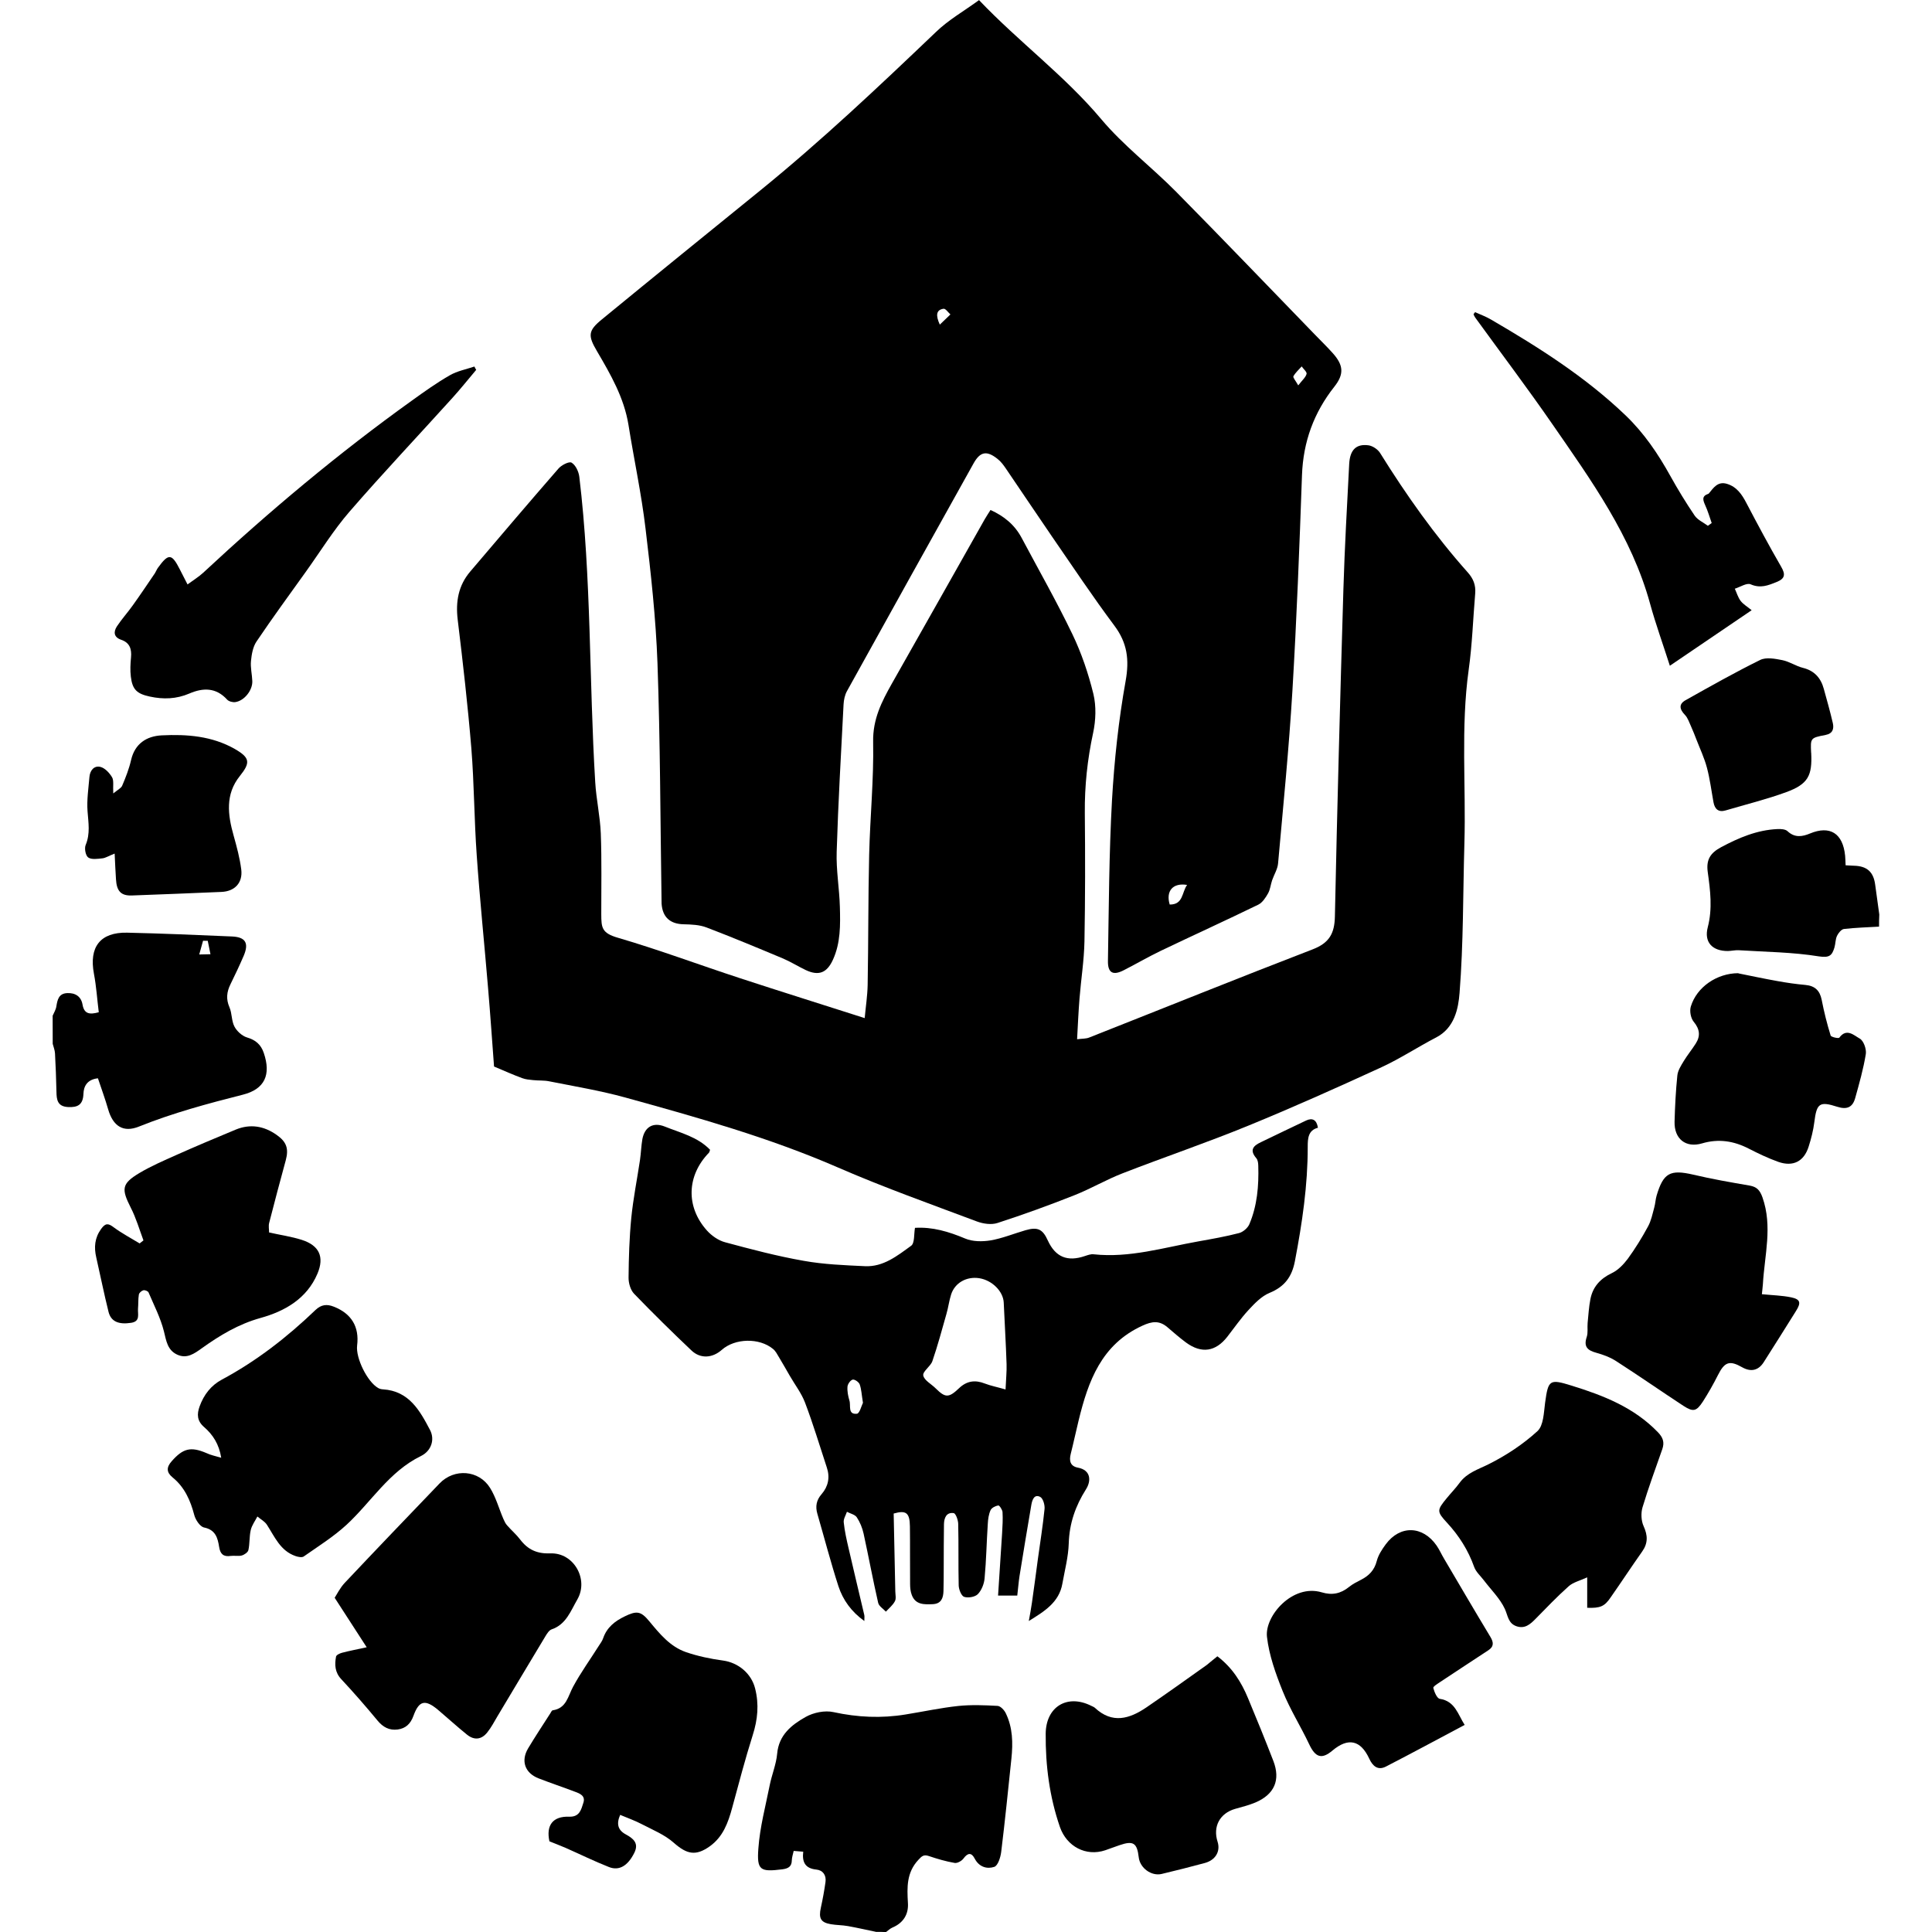
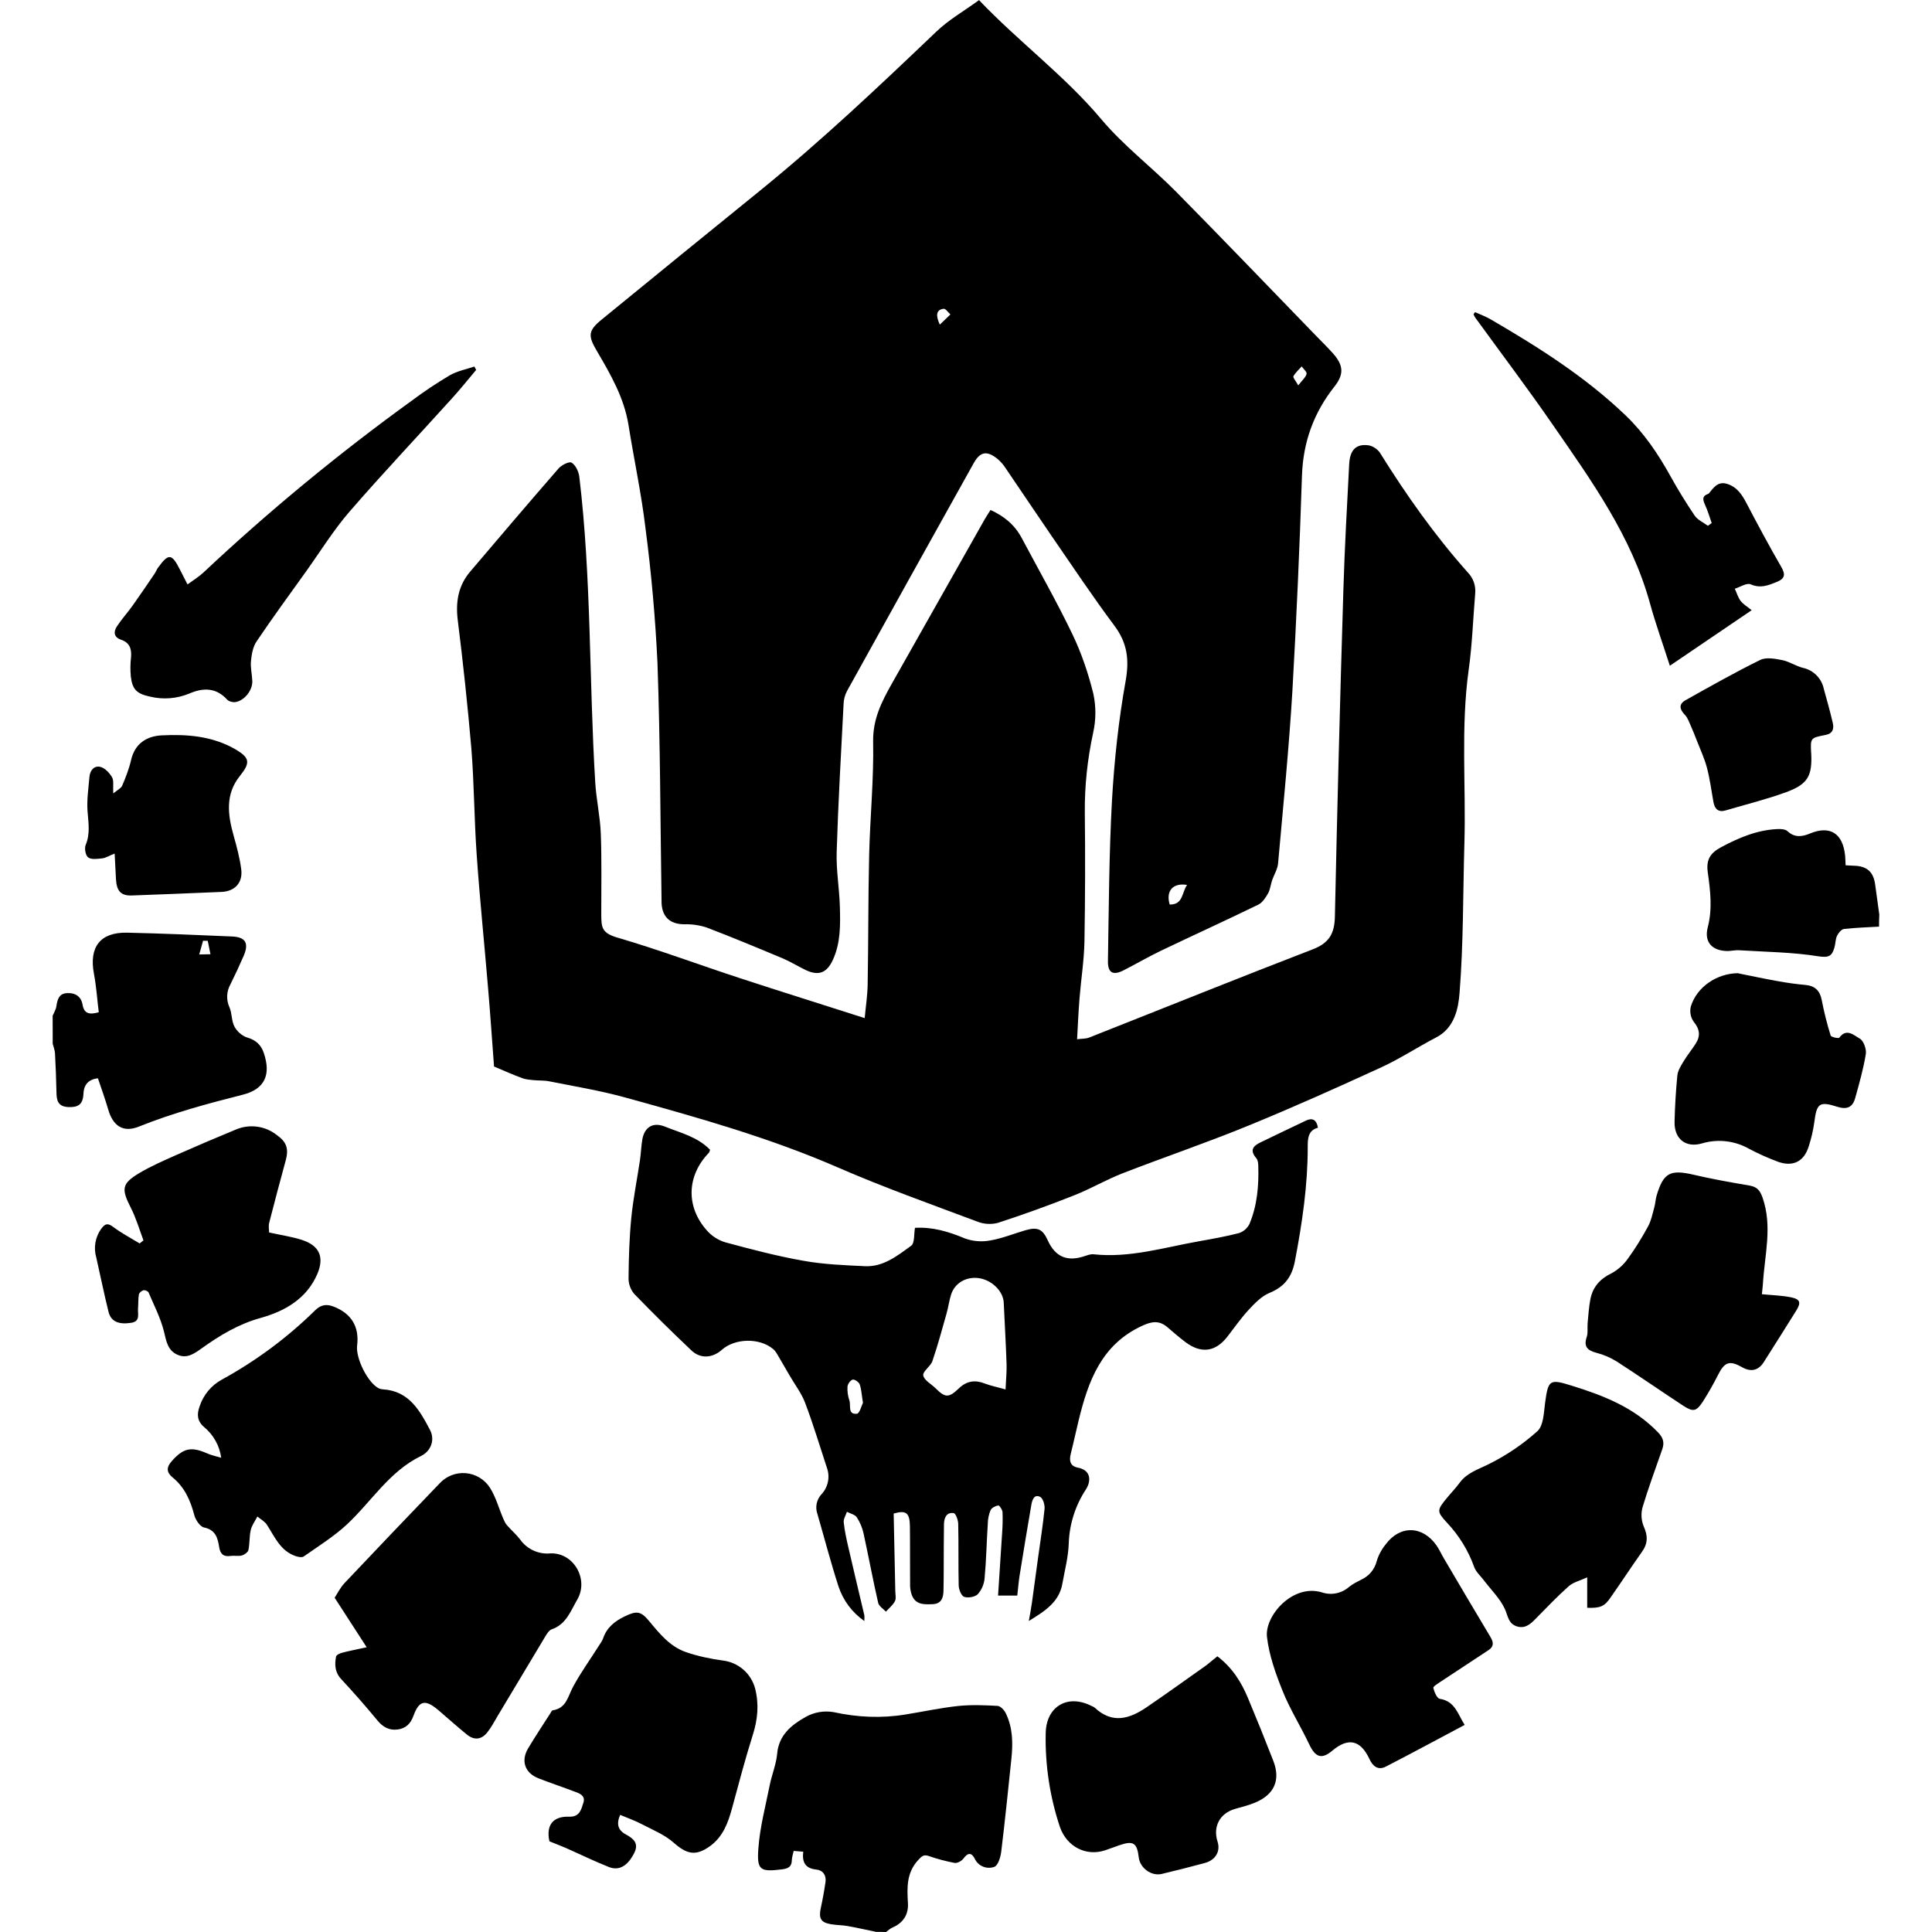
- <svg xmlns="http://www.w3.org/2000/svg" version="1.1" width="300" height="300" viewBox="0 0 32 32">
-   <path d="M14.507 31.997c-0.154-0.032-0.307-0.067-0.463-0.095-0.094-0.017-0.19-0.015-0.282-0.031-0.169-0.029-0.205-0.098-0.166-0.274 0.031-0.141 0.057-0.283 0.077-0.426 0.015-0.11-0.042-0.194-0.151-0.205-0.18-0.018-0.24-0.117-0.218-0.296-0.056-0.004-0.102-0.008-0.158-0.013-0.013 0.057-0.029 0.105-0.031 0.154-0.001 0.108-0.061 0.138-0.159 0.151-0.363 0.045-0.423 0.018-0.395-0.346 0.025-0.352 0.119-0.701 0.188-1.048 0.035-0.174 0.107-0.345 0.123-0.519 0.027-0.313 0.239-0.48 0.472-0.611 0.13-0.073 0.317-0.112 0.461-0.080 0.399 0.087 0.794 0.105 1.195 0.039 0.292-0.047 0.581-0.11 0.874-0.141 0.215-0.022 0.434-0.013 0.65-0.001 0.047 0.003 0.109 0.068 0.134 0.12 0.117 0.239 0.121 0.494 0.094 0.754-0.054 0.515-0.106 1.032-0.169 1.545-0.011 0.089-0.054 0.226-0.114 0.247-0.119 0.040-0.251 0.004-0.324-0.135-0.053-0.103-0.113-0.103-0.186-0.004-0.029 0.040-0.102 0.082-0.147 0.074-0.145-0.025-0.288-0.067-0.427-0.114-0.085-0.029-0.116 0-0.174 0.063-0.197 0.211-0.188 0.455-0.173 0.713 0.013 0.187-0.075 0.332-0.258 0.409-0.039 0.017-0.070 0.049-0.105 0.074-0.056-0.003-0.112-0.003-0.168-0.003z" />
-   <path d="M0.873 16.822c0.021-0.050 0.052-0.098 0.060-0.151 0.018-0.11 0.038-0.215 0.179-0.222 0.135-0.007 0.232 0.056 0.255 0.19 0.027 0.156 0.117 0.169 0.269 0.127-0.027-0.212-0.040-0.427-0.080-0.637-0.084-0.443 0.103-0.69 0.549-0.681 0.579 0.013 1.159 0.038 1.738 0.063 0.225 0.010 0.283 0.11 0.193 0.321-0.068 0.158-0.142 0.314-0.218 0.469-0.063 0.127-0.077 0.247-0.017 0.384 0.043 0.099 0.032 0.223 0.082 0.318 0.040 0.077 0.126 0.155 0.207 0.18 0.145 0.042 0.233 0.12 0.279 0.257 0.123 0.36 0.017 0.599-0.345 0.691-0.583 0.148-1.161 0.303-1.721 0.528-0.262 0.106-0.431-0.007-0.511-0.283-0.050-0.174-0.113-0.345-0.17-0.516-0.183 0.020-0.236 0.137-0.24 0.258-0.007 0.181-0.095 0.227-0.257 0.218-0.173-0.010-0.188-0.12-0.19-0.254-0.004-0.212-0.013-0.424-0.024-0.635-0.003-0.053-0.024-0.105-0.038-0.158-0.001-0.154-0.001-0.31-0.001-0.466zM3.441 15.583c-0.027 0-0.052-0.001-0.078-0.001-0.021 0.075-0.042 0.152-0.063 0.227 0.061-0.001 0.124-0.003 0.186-0.004-0.015-0.075-0.029-0.148-0.045-0.222z" />
-   <path d="M31.123 15.348c-0.194 0.011-0.389 0.017-0.582 0.039-0.043 0.006-0.092 0.067-0.114 0.113-0.028 0.059-0.024 0.131-0.043 0.194-0.039 0.127-0.078 0.174-0.255 0.147-0.436-0.071-0.884-0.074-1.326-0.102-0.060-0.004-0.121 0.011-0.183 0.013-0.258 0.001-0.399-0.145-0.334-0.394 0.080-0.308 0.042-0.607 0-0.911-0.029-0.207 0.040-0.318 0.223-0.416 0.293-0.156 0.592-0.283 0.928-0.299 0.057-0.003 0.134 0.001 0.17 0.035 0.12 0.113 0.246 0.091 0.373 0.038 0.331-0.137 0.544-0.003 0.581 0.368 0.004 0.049 0.006 0.099 0.008 0.159 0.049 0.003 0.091 0.006 0.134 0.007 0.219 0.004 0.328 0.101 0.356 0.315 0.022 0.165 0.045 0.329 0.068 0.494-0.004 0.066-0.004 0.133-0.004 0.2z" />
-   <path d="M16.214 0c0.66 0.694 1.42 1.252 2.027 1.975 0.367 0.437 0.833 0.79 1.237 1.199 0.772 0.782 1.533 1.576 2.298 2.365 0.101 0.105 0.205 0.205 0.302 0.314 0.176 0.198 0.186 0.346 0.022 0.553-0.339 0.43-0.515 0.911-0.535 1.464-0.042 1.193-0.088 2.385-0.159 3.578-0.057 0.952-0.152 1.901-0.237 2.852-0.008 0.096-0.067 0.187-0.099 0.281-0.024 0.071-0.031 0.152-0.067 0.216-0.040 0.071-0.094 0.154-0.162 0.187-0.536 0.261-1.079 0.508-1.616 0.765-0.205 0.099-0.403 0.214-0.606 0.318-0.181 0.095-0.272 0.052-0.268-0.152 0.015-0.886 0.018-1.774 0.067-2.659 0.038-0.662 0.109-1.325 0.226-1.977 0.063-0.353 0.028-0.63-0.187-0.917-0.36-0.482-0.694-0.984-1.036-1.48-0.255-0.371-0.505-0.747-0.759-1.119-0.040-0.059-0.085-0.12-0.141-0.163-0.177-0.141-0.286-0.121-0.395 0.074-0.701 1.256-1.4 2.513-2.097 3.772-0.036 0.064-0.053 0.147-0.057 0.222-0.042 0.814-0.089 1.628-0.114 2.441-0.010 0.304 0.045 0.61 0.053 0.914 0.008 0.295 0.013 0.592-0.114 0.871-0.099 0.219-0.235 0.276-0.454 0.172-0.126-0.060-0.244-0.135-0.373-0.19-0.42-0.176-0.842-0.352-1.267-0.514-0.116-0.045-0.251-0.050-0.377-0.053-0.225-0.004-0.353-0.116-0.368-0.342-0.001-0.022-0.001-0.045-0.001-0.067-0.020-1.305-0.021-2.612-0.067-3.915-0.027-0.745-0.109-1.489-0.198-2.231-0.068-0.575-0.191-1.142-0.282-1.714-0.073-0.452-0.296-0.838-0.522-1.223-0.152-0.258-0.149-0.339 0.080-0.526 0.871-0.715 1.746-1.424 2.621-2.134 1.015-0.824 1.964-1.721 2.909-2.623 0.207-0.202 0.468-0.35 0.719-0.533zM19.374 14.982c0.227 0.003 0.2-0.205 0.288-0.325-0.236-0.039-0.355 0.101-0.288 0.325zM21.503 6.383c0.066-0.085 0.123-0.133 0.138-0.19 0.008-0.032-0.052-0.082-0.081-0.124-0.047 0.053-0.103 0.102-0.137 0.163-0.011 0.021 0.036 0.073 0.080 0.151zM15.566 5.377c0.059-0.056 0.117-0.113 0.176-0.169-0.038-0.034-0.080-0.098-0.113-0.094-0.124 0.017-0.133 0.11-0.063 0.262z" />
-   <path d="M8.183 17.666c-0.031-0.41-0.061-0.856-0.099-1.3-0.061-0.734-0.137-1.467-0.188-2.201-0.042-0.59-0.042-1.182-0.089-1.771-0.059-0.712-0.14-1.421-0.226-2.13-0.036-0.3 0.011-0.567 0.208-0.798 0.484-0.569 0.969-1.14 1.46-1.704 0.050-0.059 0.179-0.124 0.218-0.099 0.067 0.040 0.117 0.147 0.128 0.232 0.202 1.682 0.161 3.377 0.264 5.063 0.017 0.283 0.081 0.564 0.092 0.847 0.017 0.445 0.007 0.892 0.008 1.339 0.001 0.223 0.008 0.311 0.278 0.389 0.678 0.198 1.341 0.447 2.014 0.667 0.677 0.222 1.357 0.434 2.071 0.663 0.017-0.186 0.045-0.366 0.049-0.546 0.013-0.72 0.008-1.441 0.025-2.159 0.015-0.624 0.078-1.248 0.066-1.872-0.007-0.374 0.141-0.664 0.311-0.965 0.514-0.907 1.026-1.815 1.538-2.722 0.028-0.049 0.059-0.094 0.095-0.152 0.223 0.101 0.399 0.244 0.514 0.459 0.283 0.532 0.581 1.055 0.842 1.598 0.151 0.314 0.265 0.652 0.348 0.99 0.049 0.204 0.040 0.437-0.004 0.643-0.095 0.44-0.142 0.878-0.138 1.327 0.007 0.709 0.007 1.418-0.006 2.127-0.006 0.317-0.057 0.632-0.082 0.948-0.017 0.215-0.027 0.431-0.040 0.674 0.088-0.011 0.148-0.007 0.2-0.028 1.234-0.487 2.464-0.984 3.7-1.46 0.274-0.105 0.364-0.26 0.37-0.544 0.038-1.809 0.087-3.617 0.141-5.424 0.021-0.692 0.060-1.383 0.096-2.074 0.013-0.233 0.116-0.335 0.321-0.307 0.068 0.010 0.152 0.066 0.19 0.126 0.434 0.697 0.906 1.365 1.452 1.978 0.094 0.105 0.135 0.212 0.124 0.349-0.036 0.422-0.049 0.846-0.108 1.265-0.133 0.958-0.043 1.918-0.071 2.875-0.024 0.826-0.015 1.654-0.080 2.476-0.020 0.261-0.084 0.581-0.387 0.738-0.306 0.159-0.595 0.35-0.907 0.494-0.729 0.335-1.461 0.663-2.204 0.967-0.685 0.281-1.387 0.519-2.077 0.787-0.275 0.106-0.532 0.258-0.805 0.366-0.419 0.166-0.843 0.32-1.272 0.459-0.102 0.034-0.239 0.014-0.343-0.025-0.772-0.29-1.551-0.567-2.306-0.896-1.139-0.495-2.327-0.828-3.518-1.157-0.413-0.114-0.839-0.184-1.259-0.268-0.087-0.018-0.177-0.010-0.267-0.020-0.060-0.006-0.123-0.011-0.179-0.032-0.145-0.053-0.288-0.117-0.468-0.193z" />
-   <path d="M16.849 26.428c-0.109 0-0.202 0-0.318 0 0.022-0.349 0.046-0.691 0.067-1.033 0.007-0.117 0.014-0.235 0.007-0.35-0.003-0.040-0.052-0.113-0.070-0.11-0.047 0.007-0.11 0.039-0.128 0.078-0.031 0.068-0.042 0.149-0.046 0.226-0.020 0.3-0.025 0.603-0.053 0.903-0.008 0.092-0.050 0.198-0.112 0.262-0.046 0.047-0.16 0.067-0.226 0.045-0.047-0.015-0.088-0.12-0.091-0.186-0.008-0.341 0-0.681-0.008-1.022-0.001-0.063-0.040-0.174-0.075-0.179-0.121-0.018-0.159 0.080-0.161 0.184-0.004 0.24-0.003 0.48-0.004 0.72-0.001 0.128 0 0.257-0.004 0.385-0.003 0.116-0.036 0.212-0.176 0.219-0.142 0.006-0.289 0.013-0.35-0.155-0.021-0.056-0.027-0.12-0.027-0.18-0.003-0.318 0.001-0.637-0.003-0.955-0.003-0.227-0.066-0.269-0.269-0.211 0.010 0.434 0.018 0.861 0.027 1.288 0.001 0.056 0.017 0.121-0.007 0.165-0.035 0.066-0.098 0.116-0.149 0.172-0.045-0.049-0.116-0.091-0.128-0.147-0.087-0.38-0.158-0.764-0.241-1.145-0.021-0.095-0.060-0.191-0.113-0.271-0.031-0.046-0.107-0.061-0.163-0.091-0.020 0.059-0.060 0.12-0.053 0.176 0.015 0.144 0.047 0.286 0.080 0.427 0.085 0.369 0.173 0.737 0.26 1.105 0.006 0.025 0.001 0.052 0.001 0.101-0.216-0.155-0.355-0.35-0.429-0.576-0.128-0.396-0.233-0.8-0.349-1.2-0.035-0.121-0.017-0.226 0.070-0.325 0.11-0.127 0.141-0.276 0.088-0.438-0.119-0.36-0.227-0.723-0.362-1.078-0.060-0.158-0.168-0.297-0.253-0.445-0.060-0.103-0.119-0.209-0.181-0.311-0.028-0.047-0.054-0.099-0.096-0.133-0.227-0.188-0.63-0.179-0.849 0.015-0.155 0.137-0.353 0.151-0.501 0.011-0.324-0.307-0.642-0.62-0.952-0.941-0.060-0.063-0.092-0.177-0.091-0.268 0.003-0.329 0.013-0.659 0.045-0.987 0.032-0.321 0.096-0.638 0.144-0.958 0.017-0.116 0.020-0.235 0.040-0.349 0.039-0.202 0.179-0.283 0.37-0.207 0.261 0.105 0.544 0.17 0.751 0.385-0.008 0.021-0.010 0.040-0.020 0.050-0.366 0.378-0.385 0.893-0.032 1.287 0.078 0.087 0.191 0.166 0.302 0.195 0.43 0.116 0.861 0.23 1.3 0.307 0.334 0.060 0.676 0.073 1.015 0.089 0.304 0.015 0.537-0.173 0.765-0.338 0.061-0.043 0.045-0.195 0.064-0.297 0.29-0.018 0.56 0.063 0.831 0.177 0.123 0.052 0.283 0.053 0.42 0.031 0.197-0.034 0.385-0.112 0.578-0.168 0.202-0.059 0.286-0.020 0.371 0.169 0.126 0.275 0.324 0.357 0.614 0.258 0.046-0.015 0.099-0.035 0.145-0.029 0.596 0.064 1.161-0.112 1.736-0.214 0.225-0.040 0.451-0.080 0.671-0.137 0.067-0.017 0.145-0.084 0.172-0.147 0.131-0.308 0.158-0.637 0.148-0.969-0.001-0.043-0.007-0.096-0.034-0.126-0.114-0.134-0.050-0.204 0.078-0.264 0.251-0.119 0.5-0.243 0.751-0.36 0.102-0.046 0.172-0.011 0.193 0.121-0.163 0.042-0.169 0.179-0.169 0.315 0.001 0.639-0.092 1.266-0.212 1.893-0.050 0.264-0.173 0.426-0.422 0.528-0.131 0.054-0.244 0.172-0.345 0.281-0.128 0.138-0.237 0.296-0.353 0.445-0.194 0.248-0.427 0.283-0.683 0.096-0.108-0.080-0.208-0.168-0.31-0.255-0.133-0.113-0.254-0.098-0.412-0.025-0.68 0.31-0.899 0.918-1.058 1.572-0.045 0.184-0.084 0.369-0.13 0.551-0.029 0.114-0.010 0.205 0.119 0.229 0.215 0.040 0.223 0.218 0.133 0.359-0.174 0.275-0.275 0.564-0.285 0.893-0.007 0.225-0.066 0.447-0.106 0.67-0.054 0.311-0.302 0.461-0.556 0.618 0.018-0.101 0.038-0.2 0.052-0.302 0.035-0.241 0.066-0.484 0.099-0.727 0.038-0.275 0.082-0.55 0.11-0.826 0.007-0.067-0.025-0.177-0.073-0.201-0.099-0.050-0.131 0.052-0.145 0.128-0.068 0.395-0.133 0.79-0.197 1.186-0.015 0.098-0.022 0.197-0.036 0.313zM16.655 23.014c0.007-0.169 0.021-0.295 0.017-0.42-0.011-0.339-0.032-0.678-0.047-1.018-0.008-0.186-0.191-0.371-0.406-0.405-0.209-0.032-0.402 0.075-0.465 0.268-0.034 0.106-0.047 0.218-0.078 0.324-0.074 0.261-0.145 0.525-0.233 0.782-0.031 0.088-0.163 0.17-0.151 0.237 0.015 0.081 0.135 0.142 0.207 0.215 0.158 0.156 0.215 0.159 0.385-0.003 0.128-0.123 0.267-0.142 0.429-0.078 0.099 0.038 0.201 0.057 0.343 0.098zM14.293 23.233c-0.022-0.133-0.025-0.223-0.054-0.304-0.014-0.038-0.085-0.087-0.117-0.078-0.038 0.011-0.082 0.074-0.085 0.117-0.006 0.075 0.010 0.156 0.032 0.229 0.027 0.082-0.032 0.235 0.124 0.219 0.045-0.004 0.077-0.137 0.101-0.183z" />
-   <path d="M6.073 27.283c-0.177-0.274-0.339-0.525-0.53-0.819 0.035-0.053 0.088-0.163 0.168-0.248 0.521-0.553 1.046-1.1 1.57-1.646 0.243-0.253 0.65-0.223 0.835 0.073 0.098 0.156 0.147 0.342 0.221 0.514 0.017 0.039 0.036 0.080 0.064 0.11 0.070 0.080 0.151 0.149 0.215 0.233 0.128 0.168 0.279 0.237 0.501 0.229 0.385-0.015 0.639 0.429 0.445 0.764-0.109 0.187-0.184 0.412-0.424 0.494-0.042 0.014-0.075 0.067-0.101 0.109-0.267 0.442-0.532 0.888-0.797 1.33-0.054 0.091-0.103 0.186-0.169 0.268-0.095 0.12-0.215 0.134-0.335 0.038-0.165-0.133-0.321-0.276-0.483-0.413-0.211-0.176-0.313-0.154-0.405 0.101-0.047 0.13-0.127 0.208-0.261 0.226-0.138 0.018-0.243-0.038-0.334-0.148-0.194-0.235-0.395-0.465-0.602-0.687-0.105-0.113-0.11-0.239-0.085-0.373 0.006-0.027 0.061-0.053 0.099-0.063 0.12-0.032 0.24-0.054 0.408-0.091z" />
-   <path d="M3.664 24.145c-0.036-0.226-0.138-0.382-0.283-0.508-0.117-0.101-0.123-0.211-0.074-0.345 0.070-0.193 0.19-0.346 0.367-0.441 0.575-0.308 1.083-0.704 1.552-1.154 0.094-0.089 0.187-0.101 0.304-0.054 0.29 0.114 0.424 0.332 0.385 0.643-0.025 0.207 0.169 0.602 0.349 0.704 0.024 0.014 0.053 0.021 0.080 0.022 0.431 0.027 0.61 0.352 0.779 0.674 0.081 0.155 0.024 0.345-0.152 0.431-0.528 0.258-0.821 0.759-1.231 1.138-0.215 0.198-0.468 0.356-0.709 0.525-0.029 0.021-0.095 0.008-0.137-0.007-0.251-0.087-0.343-0.317-0.473-0.518-0.036-0.056-0.105-0.092-0.158-0.137-0.038 0.075-0.092 0.145-0.11 0.225-0.025 0.108-0.015 0.225-0.039 0.332-0.008 0.036-0.067 0.077-0.11 0.089-0.057 0.015-0.123-0.001-0.183 0.007-0.119 0.018-0.173-0.031-0.191-0.147-0.024-0.151-0.059-0.285-0.25-0.324-0.067-0.014-0.141-0.126-0.162-0.205-0.064-0.244-0.16-0.462-0.36-0.625-0.1-0.082-0.106-0.165-0.014-0.268 0.187-0.212 0.314-0.246 0.574-0.135 0.073 0.035 0.152 0.050 0.247 0.078z" />
-   <path d="M10.273 30.057c-0.068 0.155-0.038 0.257 0.095 0.328 0.121 0.066 0.218 0.144 0.138 0.304-0.105 0.211-0.248 0.303-0.42 0.235-0.243-0.096-0.479-0.212-0.719-0.318-0.087-0.038-0.174-0.070-0.267-0.108-0.057-0.264 0.054-0.417 0.327-0.408 0.174 0.007 0.2-0.12 0.236-0.232 0.038-0.117-0.064-0.154-0.147-0.184-0.198-0.075-0.398-0.142-0.596-0.219-0.226-0.088-0.297-0.289-0.172-0.498 0.117-0.195 0.244-0.387 0.367-0.579 0.011-0.018 0.025-0.049 0.040-0.050 0.229-0.034 0.251-0.233 0.338-0.392 0.126-0.233 0.282-0.449 0.424-0.674 0.027-0.042 0.059-0.084 0.074-0.13 0.061-0.177 0.193-0.281 0.355-0.359 0.198-0.096 0.267-0.091 0.408 0.080 0.172 0.208 0.345 0.42 0.607 0.511 0.198 0.068 0.408 0.112 0.616 0.14 0.253 0.035 0.468 0.215 0.53 0.462 0.067 0.264 0.043 0.514-0.039 0.772-0.126 0.398-0.232 0.803-0.341 1.205-0.067 0.247-0.151 0.48-0.37 0.637-0.235 0.168-0.382 0.131-0.596-0.057-0.149-0.133-0.348-0.214-0.529-0.308-0.113-0.060-0.235-0.102-0.36-0.155z" />
-   <path d="M24.26 28.57c-0.44 0.233-0.87 0.466-1.305 0.69-0.133 0.068-0.219-0.007-0.276-0.131-0.144-0.31-0.35-0.353-0.611-0.133-0.177 0.149-0.282 0.113-0.385-0.108-0.14-0.296-0.317-0.576-0.438-0.878-0.116-0.289-0.225-0.593-0.26-0.899-0.039-0.346 0.423-0.881 0.907-0.737 0.172 0.052 0.315 0.022 0.452-0.089 0.060-0.049 0.131-0.084 0.201-0.12 0.13-0.067 0.219-0.158 0.258-0.308 0.025-0.099 0.087-0.194 0.149-0.278 0.237-0.321 0.613-0.311 0.843 0.021 0.047 0.068 0.081 0.147 0.124 0.218 0.254 0.431 0.507 0.864 0.766 1.293 0.056 0.092 0.060 0.162-0.034 0.223-0.264 0.174-0.528 0.346-0.791 0.521-0.046 0.031-0.126 0.080-0.12 0.102 0.017 0.068 0.061 0.174 0.108 0.181 0.254 0.039 0.299 0.258 0.412 0.433z" />
-   <path d="M26.289 26.63c0-0.155 0-0.299 0-0.504-0.126 0.057-0.233 0.082-0.306 0.147-0.191 0.17-0.369 0.357-0.549 0.54-0.089 0.091-0.181 0.172-0.321 0.121-0.134-0.049-0.137-0.174-0.188-0.285-0.080-0.173-0.227-0.315-0.346-0.472-0.056-0.074-0.133-0.141-0.162-0.223-0.099-0.278-0.251-0.518-0.451-0.734-0.172-0.186-0.166-0.207-0.003-0.406 0.071-0.087 0.149-0.166 0.215-0.257 0.123-0.166 0.307-0.219 0.482-0.307 0.289-0.145 0.568-0.329 0.805-0.546 0.102-0.094 0.105-0.308 0.127-0.472 0.052-0.38 0.074-0.395 0.441-0.281 0.526 0.163 1.030 0.36 1.425 0.769 0.087 0.089 0.114 0.169 0.075 0.282-0.112 0.321-0.23 0.639-0.328 0.965-0.028 0.095-0.022 0.222 0.018 0.31 0.070 0.154 0.075 0.282-0.024 0.422-0.177 0.25-0.345 0.507-0.521 0.758-0.102 0.152-0.174 0.181-0.391 0.173z" />
-   <path d="M20.163 27.433c0.248 0.188 0.398 0.429 0.508 0.694 0.144 0.345 0.285 0.691 0.419 1.038 0.123 0.318 0.018 0.557-0.299 0.691-0.108 0.045-0.222 0.073-0.334 0.105-0.253 0.073-0.371 0.292-0.29 0.544 0.050 0.158-0.032 0.303-0.211 0.352-0.236 0.064-0.475 0.124-0.713 0.181-0.173 0.042-0.363-0.099-0.382-0.276-0.028-0.239-0.091-0.278-0.318-0.2-0.080 0.027-0.158 0.057-0.236 0.084-0.321 0.108-0.639-0.063-0.751-0.384-0.173-0.501-0.24-1.018-0.236-1.545 0.003-0.447 0.355-0.664 0.755-0.463 0.020 0.010 0.043 0.018 0.059 0.032 0.289 0.271 0.575 0.184 0.857-0.008 0.335-0.229 0.666-0.466 0.997-0.701 0.056-0.045 0.11-0.092 0.176-0.144z" />
-   <path d="M4.454 20.413c0.188 0.042 0.371 0.068 0.544 0.123 0.289 0.092 0.378 0.281 0.26 0.56-0.176 0.416-0.543 0.623-0.944 0.734-0.366 0.102-0.673 0.288-0.971 0.501-0.127 0.091-0.25 0.18-0.41 0.105s-0.179-0.227-0.218-0.385c-0.056-0.223-0.165-0.433-0.255-0.645-0.010-0.021-0.061-0.042-0.085-0.035-0.031 0.008-0.071 0.043-0.075 0.071-0.013 0.077-0.007 0.155-0.014 0.233-0.007 0.092 0.042 0.211-0.114 0.235-0.208 0.032-0.335-0.021-0.375-0.184-0.074-0.297-0.134-0.597-0.202-0.896-0.040-0.17-0.028-0.325 0.080-0.475 0.074-0.102 0.12-0.094 0.211-0.025 0.134 0.099 0.283 0.177 0.427 0.265 0.021-0.017 0.042-0.034 0.063-0.050-0.068-0.183-0.123-0.373-0.211-0.544-0.156-0.308-0.151-0.395 0.142-0.571 0.195-0.116 0.406-0.207 0.614-0.3 0.325-0.145 0.653-0.283 0.983-0.42 0.241-0.099 0.469-0.061 0.68 0.089 0.162 0.114 0.201 0.226 0.149 0.419-0.094 0.346-0.187 0.692-0.275 1.038-0.013 0.052-0.001 0.108-0.001 0.158z" />
-   <path d="M29.183 21.436c0.179 0.018 0.334 0.021 0.484 0.052 0.152 0.032 0.168 0.087 0.081 0.225-0.177 0.283-0.355 0.567-0.535 0.849-0.088 0.138-0.212 0.166-0.356 0.085-0.211-0.12-0.292-0.091-0.403 0.13-0.075 0.149-0.158 0.295-0.248 0.436-0.108 0.165-0.16 0.177-0.322 0.073-0.371-0.243-0.737-0.498-1.11-0.738-0.101-0.066-0.219-0.11-0.335-0.142-0.147-0.040-0.211-0.102-0.158-0.261 0.024-0.071 0.008-0.154 0.015-0.232 0.013-0.133 0.021-0.267 0.046-0.395 0.040-0.204 0.162-0.339 0.355-0.431 0.103-0.049 0.194-0.144 0.264-0.237 0.124-0.17 0.236-0.352 0.336-0.537 0.052-0.095 0.074-0.208 0.103-0.314 0.018-0.064 0.020-0.133 0.039-0.197 0.112-0.378 0.226-0.434 0.607-0.346 0.308 0.073 0.621 0.127 0.934 0.181 0.12 0.021 0.17 0.078 0.212 0.195 0.17 0.482 0.034 0.959 0.007 1.439-0.004 0.059-0.013 0.119-0.017 0.168z" />
-   <path d="M7.888 6.125c-0.131 0.155-0.258 0.315-0.394 0.465-0.569 0.63-1.152 1.246-1.707 1.887-0.265 0.306-0.48 0.656-0.717 0.987-0.276 0.385-0.556 0.768-0.821 1.161-0.060 0.088-0.081 0.212-0.092 0.322s0.018 0.222 0.022 0.334c0.006 0.152-0.133 0.327-0.282 0.348-0.043 0.006-0.106-0.011-0.134-0.040-0.184-0.204-0.399-0.2-0.627-0.102-0.214 0.092-0.431 0.099-0.656 0.050-0.214-0.046-0.288-0.117-0.313-0.331-0.013-0.105-0.007-0.212 0.003-0.317 0.013-0.138-0.021-0.244-0.162-0.292-0.127-0.043-0.13-0.134-0.070-0.225 0.080-0.12 0.177-0.227 0.261-0.345 0.126-0.176 0.246-0.355 0.367-0.533 0.018-0.028 0.029-0.060 0.049-0.088 0.176-0.244 0.229-0.24 0.363 0.024 0.038 0.074 0.075 0.148 0.128 0.25 0.096-0.071 0.184-0.124 0.26-0.194 1.096-1.020 2.242-1.981 3.459-2.853 0.204-0.147 0.409-0.293 0.625-0.417 0.123-0.071 0.271-0.099 0.408-0.145 0.007 0.018 0.018 0.036 0.029 0.054z" />
-   <path d="M24.431 5.17c0.089 0.040 0.183 0.074 0.267 0.124 0.791 0.461 1.562 0.949 2.228 1.587 0.307 0.295 0.537 0.636 0.741 1.004 0.124 0.223 0.258 0.443 0.402 0.655 0.050 0.073 0.145 0.113 0.219 0.169 0.021-0.015 0.042-0.031 0.063-0.046-0.035-0.099-0.064-0.201-0.108-0.296-0.035-0.080-0.061-0.148 0.047-0.186 0.006-0.001 0.011-0.004 0.014-0.008 0.078-0.095 0.148-0.205 0.3-0.159 0.162 0.049 0.247 0.174 0.322 0.318 0.186 0.355 0.375 0.708 0.575 1.054 0.074 0.127 0.067 0.197-0.075 0.254s-0.268 0.109-0.43 0.038c-0.064-0.028-0.173 0.045-0.262 0.073 0.031 0.067 0.052 0.142 0.095 0.2 0.042 0.056 0.108 0.094 0.184 0.156-0.455 0.308-0.895 0.607-1.355 0.92-0.116-0.363-0.235-0.691-0.327-1.026-0.307-1.121-0.976-2.045-1.622-2.98-0.412-0.596-0.849-1.174-1.274-1.76-0.013-0.017-0.020-0.036-0.029-0.056 0.010-0.013 0.018-0.024 0.025-0.034z" />
-   <path d="M28.793 16.122c0.201 0.040 0.424 0.088 0.649 0.128 0.154 0.028 0.308 0.050 0.463 0.064 0.156 0.015 0.237 0.092 0.268 0.247 0.039 0.2 0.088 0.396 0.148 0.59 0.008 0.027 0.133 0.053 0.144 0.036 0.121-0.166 0.247-0.034 0.338 0.015 0.064 0.035 0.113 0.174 0.101 0.255-0.040 0.247-0.109 0.489-0.176 0.73-0.043 0.155-0.138 0.195-0.296 0.145-0.295-0.095-0.342-0.059-0.381 0.253-0.017 0.137-0.052 0.274-0.094 0.406-0.077 0.246-0.257 0.339-0.503 0.253-0.168-0.060-0.329-0.137-0.487-0.218-0.248-0.128-0.501-0.169-0.775-0.088-0.271 0.080-0.463-0.074-0.456-0.359 0.007-0.255 0.020-0.511 0.046-0.765 0.008-0.082 0.061-0.165 0.106-0.239 0.060-0.099 0.135-0.19 0.198-0.289 0.082-0.128 0.068-0.241-0.034-0.364-0.049-0.060-0.070-0.179-0.046-0.253 0.098-0.32 0.43-0.549 0.786-0.55z" />
-   <path d="M1.896 14.139c-0.101 0.040-0.149 0.073-0.202 0.078-0.078 0.008-0.177 0.024-0.232-0.014-0.045-0.031-0.067-0.151-0.043-0.208 0.078-0.187 0.045-0.368 0.031-0.558-0.014-0.187 0.015-0.377 0.031-0.565 0.008-0.11 0.077-0.195 0.181-0.17 0.075 0.018 0.151 0.099 0.194 0.172 0.032 0.054 0.013 0.14 0.020 0.268 0.070-0.059 0.128-0.085 0.147-0.127 0.059-0.138 0.114-0.279 0.148-0.426 0.063-0.275 0.26-0.396 0.505-0.409 0.419-0.021 0.837 0.010 1.216 0.227 0.251 0.145 0.257 0.226 0.080 0.447-0.243 0.302-0.2 0.641-0.103 0.984 0.052 0.186 0.103 0.374 0.127 0.564 0.027 0.218-0.106 0.362-0.328 0.371-0.495 0.022-0.99 0.040-1.485 0.059-0.18 0.006-0.251-0.073-0.262-0.269-0.008-0.131-0.015-0.261-0.022-0.423z" />
-   <path d="M29.999 12.468c0.020 0.381-0.052 0.519-0.412 0.652-0.328 0.12-0.67 0.204-1.005 0.303-0.117 0.035-0.18-0.020-0.201-0.134-0.035-0.191-0.059-0.387-0.109-0.574-0.042-0.159-0.114-0.311-0.174-0.466-0.028-0.073-0.056-0.144-0.088-0.215-0.031-0.066-0.053-0.142-0.102-0.193-0.091-0.094-0.106-0.179 0.011-0.244 0.408-0.229 0.815-0.459 1.235-0.666 0.099-0.049 0.247-0.021 0.367 0.003 0.119 0.024 0.225 0.099 0.342 0.128 0.19 0.047 0.296 0.168 0.345 0.348 0.052 0.188 0.105 0.376 0.149 0.565 0.022 0.096-0.001 0.176-0.12 0.198-0.251 0.049-0.251 0.050-0.239 0.295z" />
+ <svg xmlns="http://www.w3.org/2000/svg" viewBox="0 0 32 32">
+   <path d="M14.507 31.997c-.154-.032-.307-.067-.463-.095-.094-.017-.19-.015-.282-.031-.169-.029-.205-.098-.166-.274a6 6 0 0 0 .077-.426c.015-.11-.042-.194-.151-.205-.18-.018-.24-.117-.218-.296l-.158-.013c-.013.057-.029.105-.031.154-.001.108-.061.138-.159.151-.363.045-.423.018-.395-.346.025-.352.119-.701.188-1.048.035-.174.107-.345.123-.519.027-.313.239-.48.472-.611a.7.7 0 0 1 .461-.08c.399.087.794.105 1.195.039.292-.047.581-.11.874-.141.215-.022.434-.013.65-.001.047.003.109.068.134.12.117.239.121.494.094.754-.054.515-.106 1.032-.169 1.545-.011.089-.054.226-.114.247a.26.26 0 0 1-.324-.135q-.078-.154-.186-.004c-.029.04-.102.082-.147.074a3 3 0 0 1-.427-.114c-.085-.029-.116 0-.174.063-.197.211-.188.455-.173.713.013.187-.075.332-.258.409-.039.017-.07.049-.105.074q-.084-.004-.168-.003zM.873 16.822c.021-.05.052-.098.06-.151.018-.11.038-.215.179-.222.135-.007.232.056.255.19.027.156.117.169.269.127-.027-.212-.04-.427-.08-.637-.084-.443.103-.69.549-.681.579.013 1.159.038 1.738.063.225.01.283.11.193.321q-.103.237-.218.469a.42.42 0 0 0-.017.384c.043.099.032.223.082.318.04.077.126.155.207.18.145.042.233.12.279.257.123.36.017.599-.345.691-.583.148-1.161.303-1.721.528-.262.106-.431-.007-.511-.283-.05-.174-.113-.345-.17-.516-.183.02-.236.137-.24.258-.007.181-.095.227-.257.218-.173-.01-.188-.12-.19-.254a19 19 0 0 0-.024-.635c-.003-.053-.024-.105-.038-.158l-.001-.466zm2.568-1.239-.078-.001-.063.227.186-.004zM31.123 15.348c-.194.011-.389.017-.582.039-.043.006-.092.067-.114.113-.028.059-.024.131-.043.194-.039.127-.078.174-.255.147-.436-.071-.884-.074-1.326-.102-.06-.004-.121.011-.183.013-.258.001-.399-.145-.334-.394.08-.308.042-.607 0-.911-.029-.207.04-.318.223-.416.293-.156.592-.283.928-.299.057-.003.134.001.17.035.12.113.246.091.373.038.331-.137.544-.003.581.368.004.049.006.099.008.159q.072.005.134.007c.219.004.328.101.356.315l.068.494q-.005.1-.004.2M16.214 0c.66.694 1.42 1.252 2.027 1.975.367.437.833.79 1.237 1.199.772.782 1.533 1.576 2.298 2.365.101.105.205.205.302.314.176.198.186.346.022.553-.339.43-.515.911-.535 1.464a148 148 0 0 1-.159 3.578c-.057.952-.152 1.901-.237 2.852-.008.096-.067.187-.099.281-.024.071-.031.152-.067.216-.04.071-.094.154-.162.187-.536.261-1.079.508-1.616.765-.205.099-.403.214-.606.318-.181.095-.272.052-.268-.152.015-.886.018-1.774.067-2.659.038-.662.109-1.325.226-1.977.063-.353.028-.63-.187-.917-.36-.482-.694-.984-1.036-1.48-.255-.371-.505-.747-.759-1.119a.7.7 0 0 0-.141-.163c-.177-.141-.286-.121-.395.074q-1.052 1.884-2.097 3.772a.5.5 0 0 0-.057.222c-.042.814-.089 1.628-.114 2.441-.01.304.045.61.053.914.008.295.013.592-.114.871-.099.219-.235.276-.454.172-.126-.06-.244-.135-.373-.19-.42-.176-.842-.352-1.267-.514a1.1 1.1 0 0 0-.377-.053c-.225-.004-.353-.116-.368-.342l-.001-.067c-.02-1.305-.021-2.612-.067-3.915a27 27 0 0 0-.198-2.231c-.068-.575-.191-1.142-.282-1.714-.073-.452-.296-.838-.522-1.223-.152-.258-.149-.339.08-.526q1.308-1.07 2.621-2.134c1.015-.824 1.964-1.721 2.909-2.623.207-.202.468-.35.719-.533zm3.16 14.982c.227.003.2-.205.288-.325-.236-.039-.355.101-.288.325m2.129-8.599c.066-.085.123-.133.138-.19.008-.032-.052-.082-.081-.124-.047.053-.103.102-.137.163-.011.021.036.073.08.151m-5.937-1.006.176-.169c-.038-.034-.08-.098-.113-.094-.124.017-.133.11-.063.262z" />
+   <path d="M8.183 17.666c-.031-.41-.061-.856-.099-1.3-.061-.734-.137-1.467-.188-2.201-.042-.59-.042-1.182-.089-1.771a56 56 0 0 0-.226-2.13c-.036-.3.011-.567.208-.798.484-.569.969-1.14 1.46-1.704.05-.059.179-.124.218-.099.067.04.117.147.128.232.202 1.682.161 3.377.264 5.063.017.283.081.564.092.847.017.445.007.892.008 1.339.001.223.008.311.278.389.678.198 1.341.447 2.014.667.677.222 1.357.434 2.071.663.017-.186.045-.366.049-.546.013-.72.008-1.441.025-2.159.015-.624.078-1.248.066-1.872-.007-.374.141-.664.311-.965q.77-1.361 1.538-2.722c.028-.049.059-.094.095-.152.223.101.399.244.514.459.283.532.581 1.055.842 1.598.151.314.265.652.348.99a1.5 1.5 0 0 1-.004.643c-.095.44-.142.878-.138 1.327q.012 1.063-.006 2.127c-.006.317-.057.632-.082.948-.017.215-.027.431-.04.674.088-.011.148-.007.2-.028 1.234-.487 2.464-.984 3.7-1.46.274-.105.364-.26.37-.544q.058-2.714.141-5.424c.021-.692.06-1.383.096-2.074.013-.233.116-.335.321-.307.068.01.152.066.19.126.434.697.906 1.365 1.452 1.978a.44.44 0 0 1 .124.349c-.036.422-.049.846-.108 1.265-.133.958-.043 1.918-.071 2.875-.024.826-.015 1.654-.08 2.476-.02.261-.084.581-.387.738-.306.159-.595.35-.907.494-.729.335-1.461.663-2.204.967-.685.281-1.387.519-2.077.787-.275.106-.532.258-.805.366q-.629.25-1.272.459a.56.56 0 0 1-.343-.025c-.772-.29-1.551-.567-2.306-.896-1.139-.495-2.327-.828-3.518-1.157-.413-.114-.839-.184-1.259-.268-.087-.018-.177-.01-.267-.02-.06-.006-.123-.011-.179-.032-.145-.053-.288-.117-.468-.193z" />
+   <path d="M16.849 26.428h-.318q.034-.522.067-1.033a3 3 0 0 0 .007-.35c-.003-.04-.052-.113-.07-.11-.047.007-.11.039-.128.078a.6.6 0 0 0-.046.226c-.02.3-.025.603-.053.903a.46.46 0 0 1-.112.262c-.046.047-.16.067-.226.045-.047-.015-.088-.12-.091-.186-.008-.341 0-.681-.008-1.022-.001-.063-.04-.174-.075-.179-.121-.018-.159.08-.161.184q-.004.36-.004.72 0 .193-.004.385c-.003.116-.036.212-.176.219-.142.006-.289.013-.35-.155a.5.5 0 0 1-.027-.18c-.003-.318.001-.637-.003-.955-.003-.227-.066-.269-.269-.211l.027 1.288c.001.056.017.121-.007.165-.035.066-.098.116-.149.172-.045-.049-.116-.091-.128-.147-.087-.38-.158-.764-.241-1.145a.8.8 0 0 0-.113-.271c-.031-.046-.107-.061-.163-.091-.02.059-.06.12-.053.176.015.144.047.286.08.427q.128.553.26 1.105c.006.025.001.052.001.101a1.13 1.13 0 0 1-.429-.576c-.128-.396-.233-.8-.349-1.2a.32.32 0 0 1 .07-.325.43.43 0 0 0 .088-.438c-.119-.36-.227-.723-.362-1.078-.06-.158-.168-.297-.253-.445q-.089-.156-.181-.311c-.028-.047-.054-.099-.096-.133-.227-.188-.63-.179-.849.015-.155.137-.353.151-.501.011a30 30 0 0 1-.952-.941.4.4 0 0 1-.091-.268c.003-.329.013-.659.045-.987.032-.321.096-.638.144-.958.017-.116.02-.235.04-.349.039-.202.179-.283.37-.207.261.105.544.17.751.385-.008.021-.01.04-.02.05-.366.378-.385.893-.032 1.287a.66.66 0 0 0 .302.195c.43.116.861.23 1.3.307.334.06.676.073 1.015.089.304.015.537-.173.765-.338.061-.043.045-.195.064-.297.29-.018.56.063.831.177a.8.8 0 0 0 .42.031c.197-.034.385-.112.578-.168.202-.059.286-.02.371.169.126.275.324.357.614.258.046-.015.099-.035.145-.029.596.064 1.161-.112 1.736-.214.225-.04.451-.08.671-.137a.3.3 0 0 0 .172-.147c.131-.308.158-.637.148-.969-.001-.043-.007-.096-.034-.126-.114-.134-.05-.204.078-.264.251-.119.5-.243.751-.36.102-.046.172-.011.193.121-.163.042-.169.179-.169.315.001.639-.092 1.266-.212 1.893-.05.264-.173.426-.422.528-.131.054-.244.172-.345.281-.128.138-.237.296-.353.445-.194.248-.427.283-.683.096-.108-.08-.208-.168-.31-.255-.133-.113-.254-.098-.412-.025-.68.31-.899.918-1.058 1.572-.045.184-.084.369-.13.551-.029.114-.01.205.119.229.215.04.223.218.133.359a1.73 1.73 0 0 0-.285.893c-.007.225-.066.447-.106.67-.054.311-.302.461-.556.618.018-.101.038-.2.052-.302q.051-.362.099-.727c.038-.275.082-.55.11-.826.007-.067-.025-.177-.073-.201-.099-.05-.131.052-.145.128q-.102.592-.197 1.186c-.015.098-.022.197-.036.313zm-.194-3.414c.007-.169.021-.295.017-.42-.011-.339-.032-.678-.047-1.018-.008-.186-.191-.371-.406-.405-.209-.032-.402.075-.465.268-.034.106-.047.218-.078.324-.074.261-.145.525-.233.782-.031.088-.163.17-.151.237.015.081.135.142.207.215.158.156.215.159.385-.003.128-.123.267-.142.429-.078.099.038.201.057.343.098zm-2.362.219c-.022-.133-.025-.223-.054-.304-.014-.038-.085-.087-.117-.078-.038.011-.082.074-.085.117a.6.6 0 0 0 .032.229c.027.082-.032.235.124.219.045-.004.077-.137.101-.183zM6.073 27.283l-.53-.819c.035-.053.088-.163.168-.248q.783-.828 1.57-1.646a.528.528 0 0 1 .835.073c.098.156.147.342.221.514.017.039.036.08.064.11.07.08.151.149.215.233a.55.55 0 0 0 .501.229c.385-.015.639.429.445.764-.109.187-.184.412-.424.494-.042.014-.075.067-.101.109q-.4.665-.797 1.33c-.054.091-.103.186-.169.268-.095.12-.215.134-.335.038-.165-.133-.321-.276-.483-.413-.211-.176-.313-.154-.405.101-.047.13-.127.208-.261.226-.138.018-.243-.038-.334-.148a15 15 0 0 0-.602-.687c-.105-.113-.11-.239-.085-.373.006-.027.061-.053.099-.063.12-.032.24-.054.408-.091zM3.664 24.145a.8.8 0 0 0-.283-.508c-.117-.101-.123-.211-.074-.345a.78.78 0 0 1 .367-.441 7 7 0 0 0 1.552-1.154c.094-.089.187-.101.304-.054.29.114.424.332.385.643-.025.207.169.602.349.704a.2.2 0 0 0 .08.022c.431.027.61.352.779.674.081.155.024.345-.152.431-.528.258-.821.759-1.231 1.138-.215.198-.468.356-.709.525-.029.021-.095.008-.137-.007-.251-.087-.343-.317-.473-.518-.036-.056-.105-.092-.158-.137-.038.075-.092.145-.11.225-.025.108-.015.225-.039.332-.008.036-.067.077-.11.089-.057.015-.123-.001-.183.007-.119.018-.173-.031-.191-.147-.024-.151-.059-.285-.25-.324-.067-.014-.141-.126-.162-.205-.064-.244-.16-.462-.36-.625-.1-.082-.106-.165-.014-.268.187-.212.314-.246.574-.135.073.035.152.05.247.078zM10.273 30.057c-.068.155-.038.257.095.328.121.066.218.144.138.304-.105.211-.248.303-.42.235-.243-.096-.479-.212-.719-.318-.087-.038-.174-.07-.267-.108-.057-.264.054-.417.327-.408.174.007.2-.12.236-.232.038-.117-.064-.154-.147-.184-.198-.075-.398-.142-.596-.219-.226-.088-.297-.289-.172-.498.117-.195.244-.387.367-.579.011-.018.025-.049.04-.05.229-.034.251-.233.338-.392.126-.233.282-.449.424-.674.027-.042.059-.084.074-.13.061-.177.193-.281.355-.359.198-.096.267-.091.408.08.172.208.345.42.607.511.198.068.408.112.616.14a.63.63 0 0 1 .53.462c.067.264.043.514-.039.772-.126.398-.232.803-.341 1.205-.067.247-.151.48-.37.637-.235.168-.382.131-.596-.057-.149-.133-.348-.214-.529-.308-.113-.06-.235-.102-.36-.155zM24.26 28.57c-.44.233-.87.466-1.305.69-.133.068-.219-.007-.276-.131q-.218-.464-.611-.133c-.177.149-.282.113-.385-.108-.14-.296-.317-.576-.438-.878-.116-.289-.225-.593-.26-.899-.039-.346.423-.881.907-.737a.46.46 0 0 0 .452-.089c.06-.049.131-.084.201-.12a.46.46 0 0 0 .258-.308.8.8 0 0 1 .149-.278c.237-.321.613-.311.843.021.047.068.081.147.124.218q.38.648.766 1.293c.056.092.06.162-.034.223q-.396.26-.791.521c-.046.031-.126.08-.12.102.017.068.061.174.108.181.254.039.299.258.412.433zM26.289 26.63v-.504c-.126.057-.233.082-.306.147-.191.17-.369.357-.549.54-.089.091-.181.172-.321.121-.134-.049-.137-.174-.188-.285-.08-.173-.227-.315-.346-.472-.056-.074-.133-.141-.162-.223a2.1 2.1 0 0 0-.451-.734c-.172-.186-.166-.207-.003-.406.071-.087.149-.166.215-.257.123-.166.307-.219.482-.307a3.6 3.6 0 0 0 .805-.546c.102-.094.105-.308.127-.472.052-.38.074-.395.441-.281.526.163 1.03.36 1.425.769.087.089.114.169.075.282-.112.321-.23.639-.328.965a.5.5 0 0 0 .018.31c.07.154.075.282-.024.422-.177.25-.345.507-.521.758-.102.152-.174.181-.391.173zM20.163 27.433c.248.188.398.429.508.694q.217.518.419 1.038c.123.318.018.557-.299.691-.108.045-.222.073-.334.105-.253.073-.371.292-.29.544.05.158-.032.303-.211.352q-.355.096-.713.181c-.173.042-.363-.099-.382-.276-.028-.239-.091-.278-.318-.2q-.12.042-.236.084c-.321.108-.639-.063-.751-.384a4.6 4.6 0 0 1-.236-1.545c.003-.447.355-.664.755-.463.02.01.043.018.059.032.289.271.575.184.857-.008.335-.229.666-.466.997-.701.056-.045.11-.092.176-.144zM4.454 20.413c.188.042.371.068.544.123q.435.14.26.56c-.176.416-.543.623-.944.734-.366.102-.673.288-.971.501-.127.091-.25.18-.41.105s-.179-.227-.218-.385c-.056-.223-.165-.433-.255-.645-.01-.021-.061-.042-.085-.035-.031.008-.071.043-.075.071-.013.077-.007.155-.014.233-.007.092.042.211-.114.235-.208.032-.335-.021-.375-.184-.074-.297-.134-.597-.202-.896a.55.55 0 0 1 .08-.475c.074-.102.12-.094.211-.025.134.099.283.177.427.265l.063-.05c-.068-.183-.123-.373-.211-.544-.156-.308-.151-.395.142-.571.195-.116.406-.207.614-.3q.488-.216.983-.42a.67.67 0 0 1 .68.089c.162.114.201.226.149.419a66 66 0 0 0-.275 1.038c-.013.052-.001.108-.001.158zM29.183 21.436c.179.018.334.021.484.052.152.032.168.087.081.225q-.265.425-.535.849c-.088.138-.212.166-.356.085-.211-.12-.292-.091-.403.13a5 5 0 0 1-.248.436c-.108.165-.16.177-.322.073-.371-.243-.737-.498-1.11-.738a1.2 1.2 0 0 0-.335-.142c-.147-.04-.211-.102-.158-.261.024-.071.008-.154.015-.232.013-.133.021-.267.046-.395.04-.204.162-.339.355-.431a.8.8 0 0 0 .264-.237c.124-.17.236-.352.336-.537.052-.095.074-.208.103-.314.018-.064.02-.133.039-.197.112-.378.226-.434.607-.346.308.073.621.127.934.181.12.021.17.078.212.195.17.482.034.959.007 1.439-.004.059-.013.119-.017.168zM7.888 6.125c-.131.155-.258.315-.394.465-.569.63-1.152 1.246-1.707 1.887-.265.306-.48.656-.717.987-.276.385-.556.768-.821 1.161-.06.088-.081.212-.092.322s.018.222.022.334c.006.152-.133.327-.282.348-.043.006-.106-.011-.134-.04-.184-.204-.399-.2-.627-.102a1.05 1.05 0 0 1-.656.05c-.214-.046-.288-.117-.313-.331a1.5 1.5 0 0 1 .003-.317c.013-.138-.021-.244-.162-.292-.127-.043-.13-.134-.07-.225.08-.12.177-.227.261-.345q.187-.265.367-.533c.018-.028.029-.06.049-.088.176-.244.229-.24.363.024l.128.25c.096-.071.184-.124.26-.194a35 35 0 0 1 3.459-2.853 7 7 0 0 1 .625-.417c.123-.071.271-.099.408-.145a.4.4 0 0 0 .029.054zM24.431 5.17c.089.04.183.074.267.124.791.461 1.562.949 2.228 1.587.307.295.537.636.741 1.004q.186.336.402.655c.05.073.145.113.219.169l.063-.046c-.035-.099-.064-.201-.108-.296-.035-.08-.061-.148.047-.186a.02.02 0 0 0 .014-.008c.078-.095.148-.205.3-.159.162.049.247.174.322.318.186.355.375.708.575 1.054.074.127.067.197-.075.254s-.268.109-.43.038c-.064-.028-.173.045-.262.073.031.067.052.142.095.2.042.056.108.094.184.156l-1.355.92c-.116-.363-.235-.691-.327-1.026-.307-1.121-.976-2.045-1.622-2.98-.412-.596-.849-1.174-1.274-1.76-.013-.017-.02-.036-.029-.056l.025-.034zM28.793 16.122c.201.04.424.088.649.128q.23.043.463.064c.156.015.237.092.268.247q.058.3.148.59c.008.027.133.053.144.036.121-.166.247-.034.338.015.064.035.113.174.101.255-.04.247-.109.489-.176.73-.043.155-.138.195-.296.145-.295-.095-.342-.059-.381.253a2.3 2.3 0 0 1-.094.406c-.077.246-.257.339-.503.253a4 4 0 0 1-.487-.218 1 1 0 0 0-.775-.088c-.271.08-.463-.074-.456-.359q.009-.383.046-.765c.008-.082.061-.165.106-.239.06-.099.135-.19.198-.289.082-.128.068-.241-.034-.364a.31.31 0 0 1-.046-.253c.098-.32.43-.549.786-.55zM1.896 14.139c-.101.04-.149.073-.202.078-.078.008-.177.024-.232-.014-.045-.031-.067-.151-.043-.208.078-.187.045-.368.031-.558-.014-.187.015-.377.031-.565.008-.11.077-.195.181-.17.075.018.151.099.194.172.032.054.013.14.02.268.07-.059.128-.085.147-.127.059-.138.114-.279.148-.426.063-.275.26-.396.505-.409.419-.021.837.01 1.216.227.251.145.257.226.08.447-.243.302-.2.641-.103.984.052.186.103.374.127.564.027.218-.106.362-.328.371q-.743.032-1.485.059c-.18.006-.251-.073-.262-.269l-.022-.423zM29.999 12.468c.02.381-.052.519-.412.652-.328.12-.67.204-1.005.303-.117.035-.18-.02-.201-.134-.035-.191-.059-.387-.109-.574-.042-.159-.114-.311-.174-.466a4 4 0 0 0-.088-.215c-.031-.066-.053-.142-.102-.193-.091-.094-.106-.179.011-.244.408-.229.815-.459 1.235-.666.099-.049.247-.021.367.003.119.024.225.099.342.128a.45.45 0 0 1 .345.348c.052.188.105.376.149.565.022.096-.001.176-.12.198-.251.049-.251.05-.239.295z" />
</svg>
